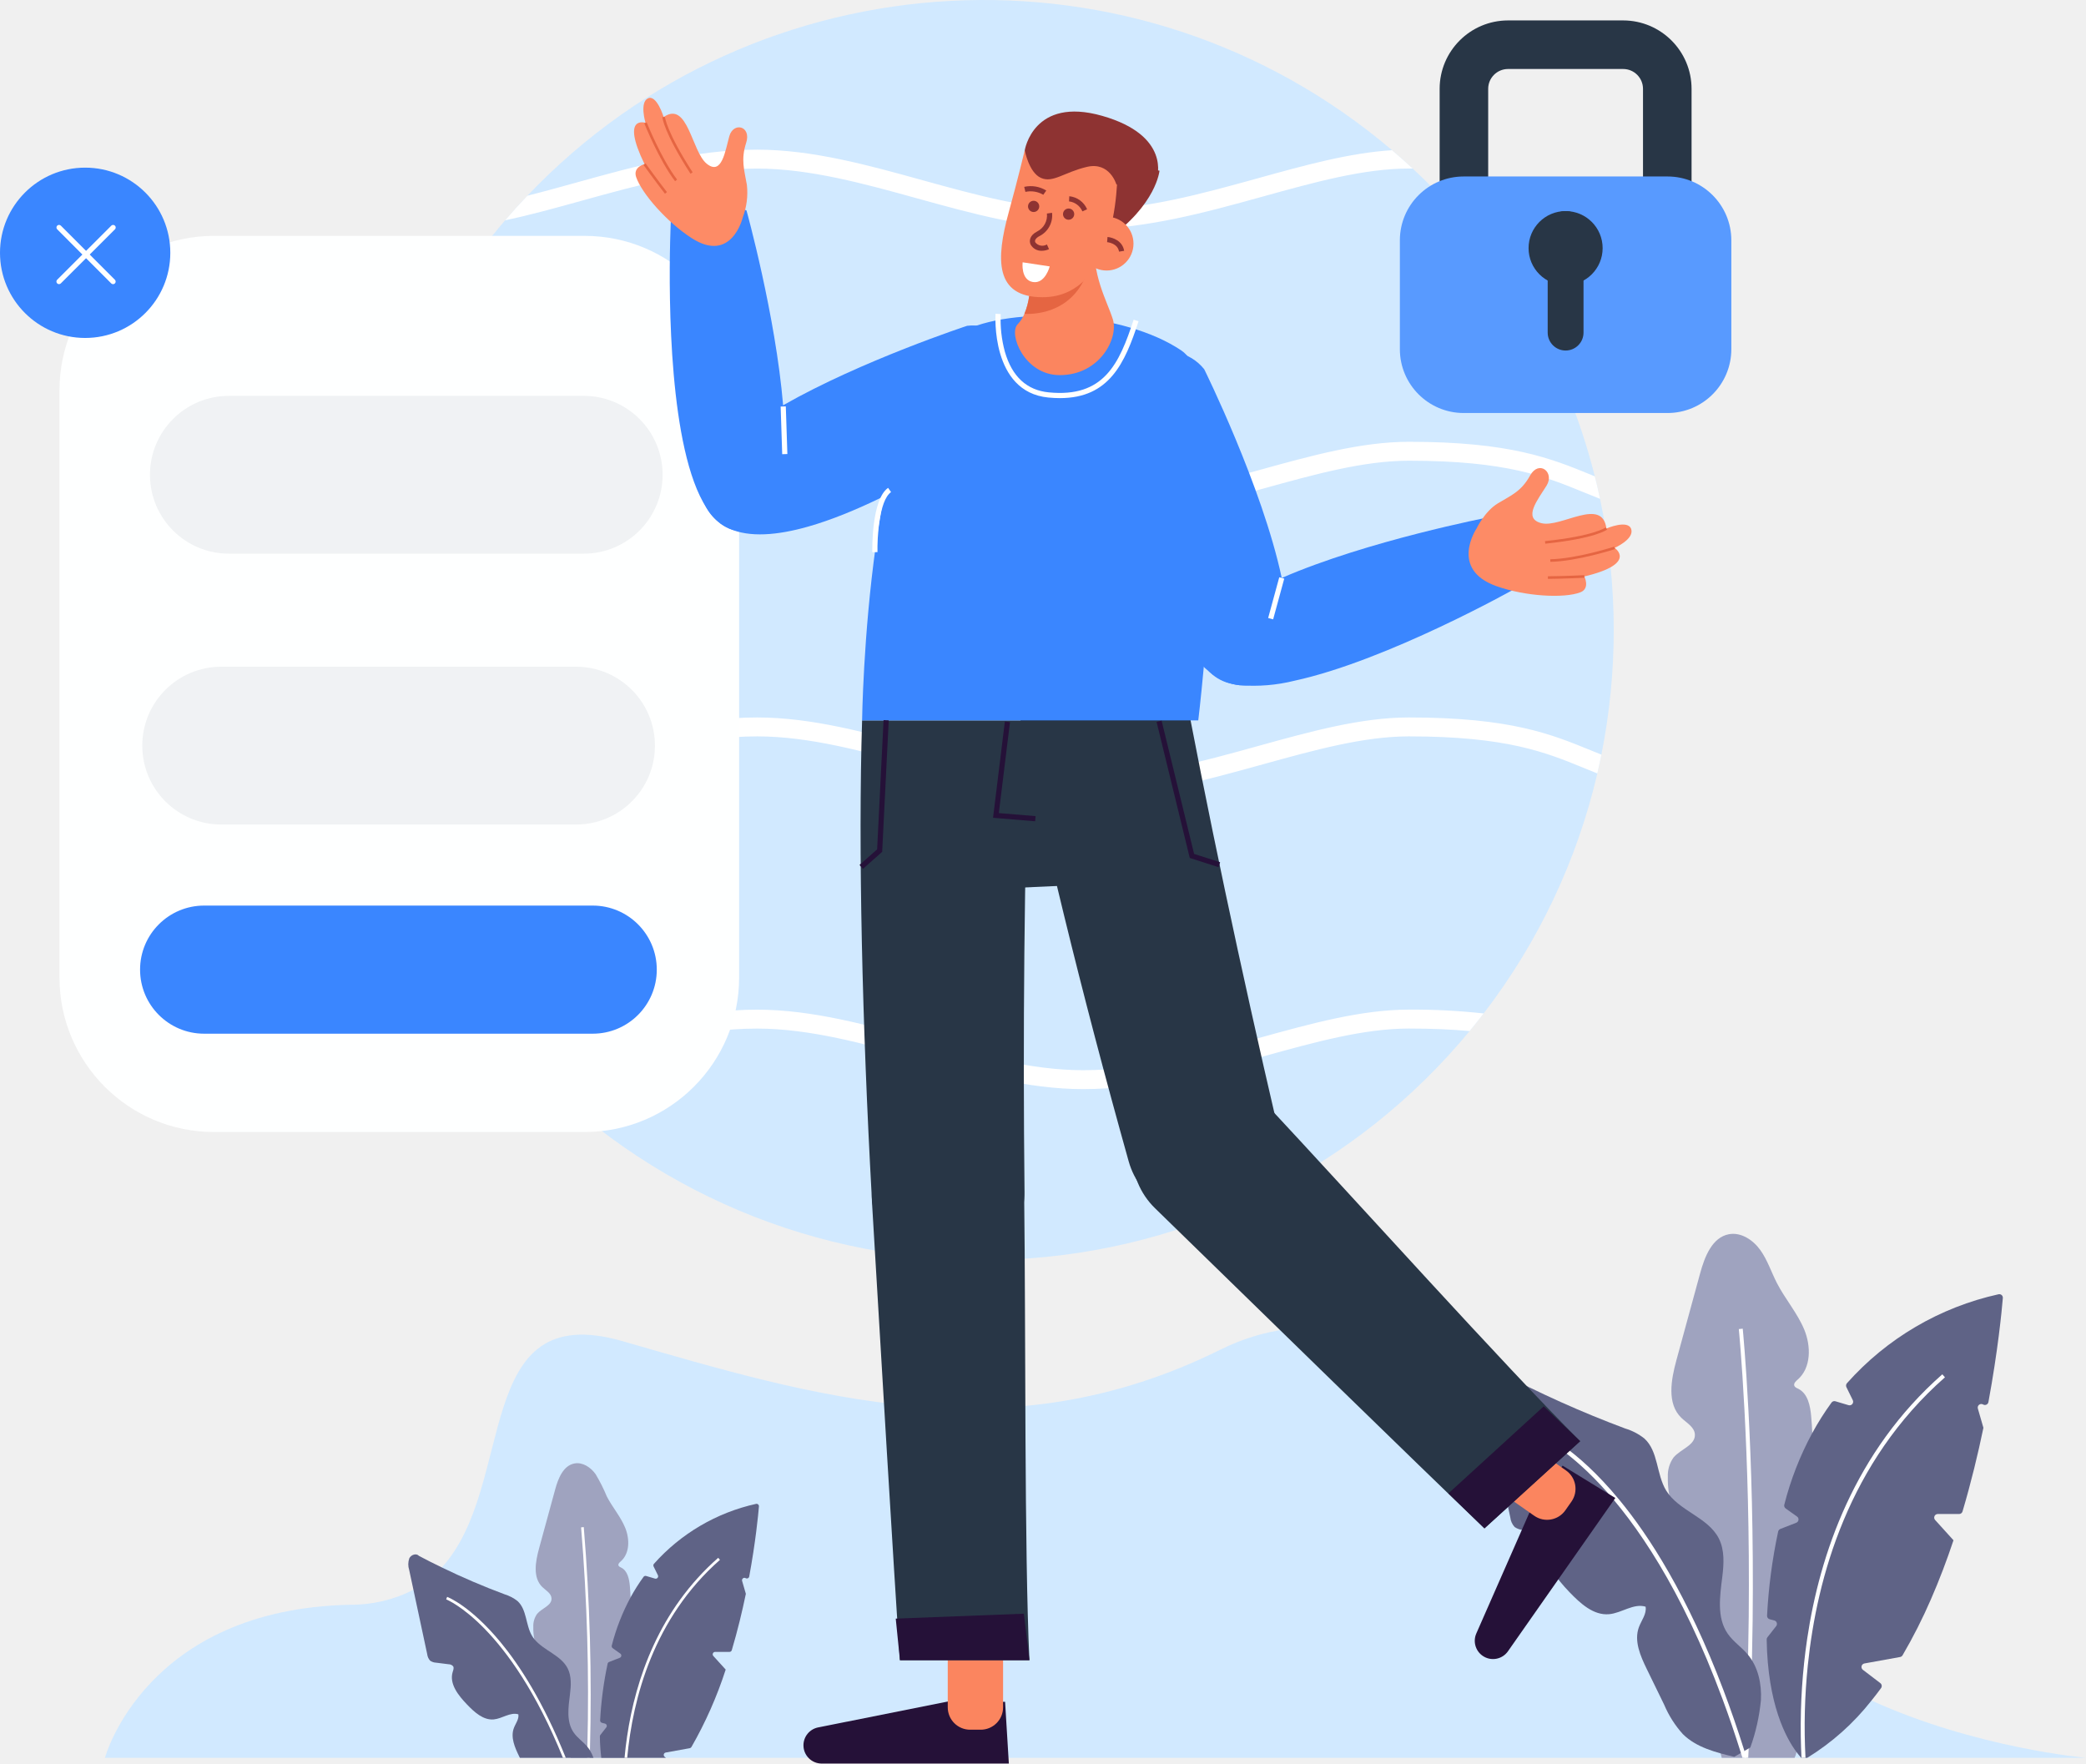
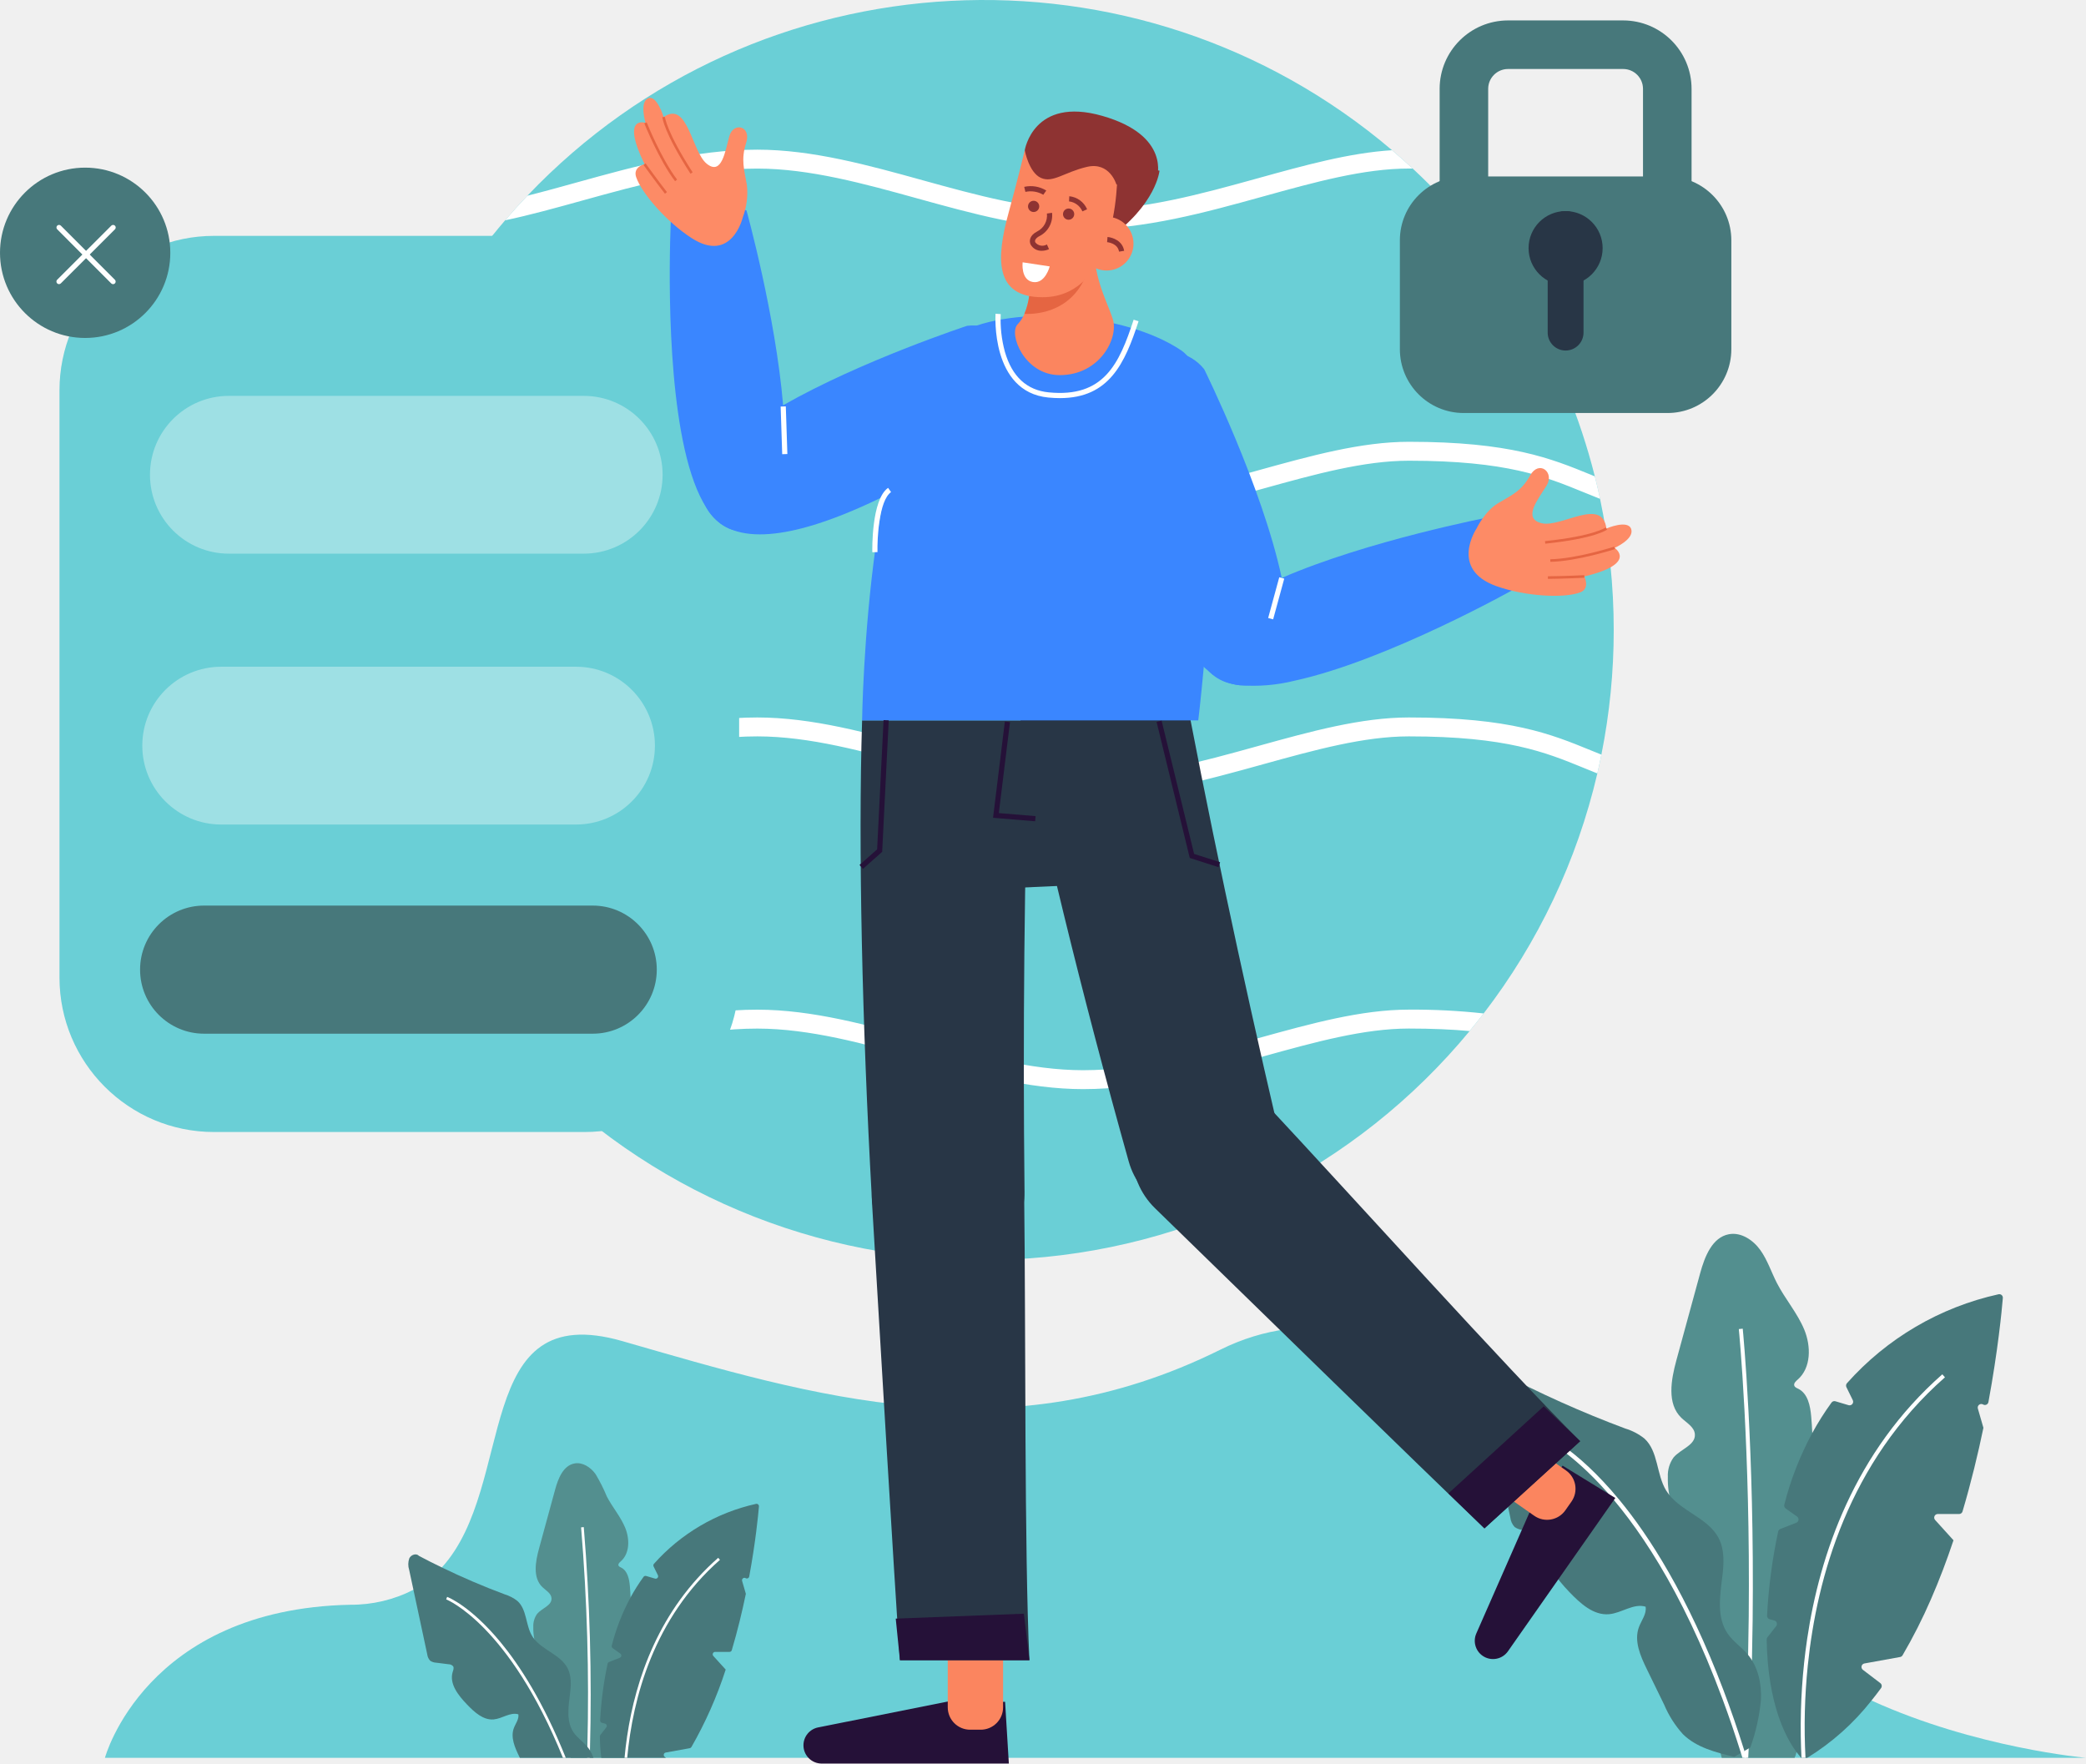
<svg xmlns="http://www.w3.org/2000/svg" width="484.45" height="409.549" viewBox="0 0 484.45 409.549">
  <defs>
-     <style>.a{fill:#d1e9ff;}.b{fill:#fff;}.c{fill:#9fa3bf;}.d{fill:#5f6386;}.e{fill:#feffff;}.f{fill:#c5cbd1;opacity:0.248;}.g{fill:#3a86ff;}.h{fill:#251138;}.i{fill:#fb855f;}.j{fill:#283646;}.k{fill:#fd8b66;}.l{fill:#e56542;}.m{fill:#8e3332;}.n{fill:#589aff;}</style>
+     <style>.a{fill:#6acfd6;}.b,.e{fill:#fff;}.c{fill:#538f8f;}.d{fill:#47787b;}.e{opacity:0.35;}.f{fill:#251138;}.g{fill:#fb855f;}.h{fill:#3a86ff;}.i{fill:#283646;}.j{fill:#fd8b66;}.k{fill:#e56542;}.l{fill:#8e3332;}.m{fill:#feffff;}</style>
  </defs>
  <g transform="translate(-0.186 -0.225)">
    <g transform="translate(82.122)">
      <path class="a" d="M292.621,146.306a146.762,146.762,0,0,1-2.865,28.938c-.29,1.468-.606,2.917-.94,4.367a145.756,145.756,0,0,1-26.407,55.74c-1.055,1.38-2.144,2.742-3.251,4.086A146.313,146.313,0,0,1,42.306,249.2c-1.2-1.2-2.355-2.417-3.5-3.656A145.976,145.976,0,0,1,5.079,184.665q-.606-2.214-1.134-4.473a147.693,147.693,0,0,1-1.67-59.738c.263-1.46.545-2.9.843-4.341A145.74,145.74,0,0,1,35.16,51.163q2.5-2.926,5.167-5.712A146.314,146.314,0,0,1,241.133,34.879q2.452,2.083,4.8,4.262a146.268,146.268,0,0,1,42.3,71.488c.44,1.722.835,3.462,1.213,5.22A147.312,147.312,0,0,1,292.621,146.306Z" transform="translate(0.213 0.225)" />
      <path class="b" d="M210.77,4.385h-.888c-10.475,0-21.82,3.146-33.822,6.477-13.463,3.726-27.382,7.584-41.838,7.584-12.751,0-25.8-3.612-38.411-7.1C83.474,7.927,70.723,4.394,58.57,4.394c-13.858,0-27.479,3.779-40.652,7.426C11.784,13.524,5.808,15.176,0,16.407q2.5-2.926,5.167-5.712c3.779-.949,7.645-2.021,11.573-3.111C30.2,3.858,44.114,0,58.57,0c12.751,0,25.8,3.612,38.411,7.109,12.338,3.41,25.089,6.942,37.242,6.942,13.858,0,27.488-3.779,40.66-7.426,10.862-3.014,21.2-5.879,31.091-6.5Q208.424,2.206,210.77,4.385Z" transform="translate(35.375 34.981)" />
      <path class="b" d="M287.17,13.252c-1.309-.509-2.592-1.037-3.884-1.564-8.761-3.585-17.821-7.294-40.511-7.294h-.009c-10.475,0-21.82,3.146-33.822,6.477-13.463,3.735-27.382,7.593-41.838,7.593-12.751,0-25.8-3.612-38.411-7.109C116.357,7.935,103.606,4.4,91.453,4.4,77.595,4.4,63.974,8.181,50.8,11.837c-12.3,3.41-23.929,6.626-35,6.626q-7.87,0-15.8-.606c.263-1.46.545-2.9.843-4.341,4.991.369,9.992.554,14.957.554,10.475,0,21.82-3.137,33.823-6.468C63.086,3.867,77,.009,91.453.009c12.751,0,25.8,3.612,38.411,7.109,12.338,3.418,25.089,6.951,37.242,6.951,13.858,0,27.488-3.779,40.66-7.434C220.069,3.225,231.7,0,242.767,0h.009c23.551,0,33.024,3.876,42.181,7.619.335.141.669.272,1,.413C286.4,9.754,286.792,11.494,287.17,13.252Z" transform="translate(2.492 102.821)" />
      <path class="b" d="M285.808,8.629c-.29,1.468-.606,2.917-.94,4.367-1.09-.439-2.17-.879-3.251-1.318-8.761-3.585-17.821-7.285-40.511-7.285H241.1c-10.475,0-21.82,3.146-33.822,6.468-13.463,3.735-27.382,7.592-41.838,7.592-12.751,0-25.8-3.612-38.411-7.109-12.338-3.418-25.089-6.951-37.242-6.951C75.925,4.4,62.3,8.173,49.132,11.828c-12.3,3.41-23.929,6.635-35,6.635-4.315,0-8.656-.141-13-.413Q.527,15.836,0,13.577c4.719.325,9.438.492,14.131.492a79.525,79.525,0,0,0,16.336-1.986c5.651-1.2,11.485-2.829,17.489-4.491C61.418,3.867,75.33.009,89.785,0c12.751,0,25.8,3.619,38.411,7.109,12.338,3.418,25.089,6.951,37.242,6.951,13.858,0,27.488-3.779,40.66-7.434C218.4,3.216,230.027,0,241.1,0h.009c23.551,0,33.024,3.867,42.181,7.61C284.13,7.953,284.965,8.3,285.808,8.629Z" transform="translate(4.161 166.84)" />
      <path class="b" d="M223.6.891c-1.055,1.38-2.144,2.742-3.251,4.086-4.042-.369-8.682-.58-14.1-.58h-.009c-10.475,0-21.82,3.146-33.822,6.476-13.463,3.726-27.382,7.584-41.838,7.593-12.751,0-25.8-3.619-38.411-7.109C79.827,7.939,67.076,4.406,54.923,4.406c-13.858,0-27.479,3.779-40.652,7.426C10.625,12.842,7.031,13.844,3.5,14.74c-1.2-1.2-2.355-2.417-3.5-3.656C4.271,10.048,8.638,8.834,13.094,7.6,26.556,3.87,40.467.012,54.923.012c12.751,0,25.8,3.612,38.411,7.109,12.338,3.418,25.089,6.951,37.242,6.951,13.858-.009,27.488-3.779,40.66-7.434,12.3-3.41,23.929-6.635,35-6.635h.009A149.976,149.976,0,0,1,223.6.891Z" transform="translate(39.022 234.686)" />
    </g>
    <path class="a" d="M460.081,99.988H0s9.325-34.56,56.994-35.551a31.57,31.57,0,0,0,14.647-3.475,25.047,25.047,0,0,0,6.6-5.186C95.721,36.591,84.986-6.921,120.2,3.222,164.76,16.058,209.318,29.877,259.051,5.2c20.414-10.134,41.338-4.3,60.787,7.669,20.914,12.864,40.109,32.823,55.111,47.669.1.1.209.2.318.309,2.256,2.238,4.43,4.358,6.486,6.3.309.3.608.582.91.864,1.319,1.237,2.593,2.411,3.812,3.494.719.637,1.419,1.247,2.1,1.819,1.929,1.628,3.948,3.157,6.04,4.594.145.1.282.2.419.291l.437.3a103.408,103.408,0,0,0,14.792,8.169C434.418,97.7,460.081,99.988,460.081,99.988Z" transform="translate(24.555 308.456)" />
    <g transform="translate(94.896 339.74)">
      <path class="c" d="M21.973,51.948a19.621,19.621,0,0,1,.146,4.621c-.109,2.256-.218,4.522-.318,6.777,0,.018,0,.027-.009.036-.082,1.683-.155,3.357-.236,5.04H8.682a9.146,9.146,0,0,0-.655-2.629c-.71-1.7-2.038-3.32-1.764-5.14.182-1.264,1.119-2.292,1.547-3.493.719-2.01-.082-4.267-1.292-6.022S3.69,47.945,2.47,46.19A13.774,13.774,0,0,1,.232,40.84,13.6,13.6,0,0,1,0,37.993a4.818,4.818,0,0,1,.9-3.02c1.1-1.31,3.467-1.92,3.33-3.639-.091-1.137-1.3-1.774-2.129-2.566-2.265-2.2-1.6-5.922-.764-8.97Q3.2,12.989,5.062,6.162C5.761,3.577,6.945.54,9.574.058c1.9-.346,3.775.91,4.894,2.483a38.659,38.659,0,0,1,2.6,5.167c1.283,2.5,3.194,4.667,4.267,7.269s1.1,5.977-1.028,7.824c-.291.255-.646.582-.528.946.091.264.391.373.637.5,1.474.737,1.865,2.638,2.01,4.285.073.873.136,1.746.164,2.62a61.589,61.589,0,0,1-.873,13.626,14.782,14.782,0,0,0-.382,4.23C21.445,50.01,21.782,50.965,21.973,51.948Z" transform="translate(29.142 0.281)" />
      <path class="b" d="M2.056,51.854c-.018.573-.027,1.146-.046,1.729H1.392c.018-.864.046-1.719.064-2.566A470.112,470.112,0,0,0,0,.064L.619,0A473.376,473.376,0,0,1,2.056,51.854Z" transform="translate(40.244 15.121)" />
      <path class="d" d="M36.943.612c-.173,2.047-.773,8.243-2.256,16.266a.554.554,0,0,1-.828.382.565.565,0,0,0-.828.637l.873,3v.009c-.855,4.112-1.919,8.551-3.266,13.082a.557.557,0,0,1-.537.4H26.764a.564.564,0,0,0-.419.937l2.875,3.166V38.5a94.519,94.519,0,0,1-7.96,17.985.573.573,0,0,1-.382.264l-5.586,1.01a.561.561,0,0,0-.236,1l.3.228H.328A47.35,47.35,0,0,1,0,54.022a.615.615,0,0,1,.118-.355L1.492,51.92a.556.556,0,0,0-.3-.882l-.71-.182a.559.559,0,0,1-.419-.564A83.721,83.721,0,0,1,1.8,37.137a.547.547,0,0,1,.346-.409l2.483-.973a.554.554,0,0,0,.118-.973L2.985,33.526a.566.566,0,0,1-.227-.592A49.121,49.121,0,0,1,7.133,21.718a44.274,44.274,0,0,1,3.011-4.758.544.544,0,0,1,.608-.2l2.065.608a.563.563,0,0,0,.664-.782l-1-2.029a.57.57,0,0,1,.073-.619A44.686,44.686,0,0,1,36.279.011a.558.558,0,0,1,.664.6Z" transform="translate(44.602 9.715)" />
      <path class="d" d="M43.014,47.246H25.921c-.054-.118-.118-.237-.173-.355-1-2.056-2.029-4.4-1.228-6.55.391-1.065,1.237-2.074,1.046-3.2-1.892-.564-3.748,1-5.713,1.183-2.438.218-4.5-1.692-6.2-3.457-2.01-2.093-4.194-4.813-3.33-7.587.137-.428.328-.91.1-1.292a1.369,1.369,0,0,0-1.046-.473c-.964-.118-1.928-.246-2.884-.365a2.606,2.606,0,0,1-1.41-.464,2.668,2.668,0,0,1-.682-1.5q-1.6-7.478-3.2-14.964C.867,6.681.539,5.153.212,3.616A4.221,4.221,0,0,1,.239.914C.63.086,1.886-.351,2.486.35,4.242,1.278,6.007,2.178,7.8,3.033Q14.936,6.5,22.381,9.274a9.164,9.164,0,0,1,2.984,1.555c2.211,2,1.865,5.595,3.411,8.142a5.3,5.3,0,0,0,.491.692c2.147,2.665,6.159,3.711,7.742,6.786.928,1.829.8,3.994.546,6.031-.373,3.02-.882,6.359.846,8.87.855,1.247,2.165,2.111,3.139,3.266.018.018.036.045.055.064a7.793,7.793,0,0,1,.6.837,8.849,8.849,0,0,1,.819,1.729Z" transform="translate(0.105 21.458)" />
      <path class="b" d="M22.161.473C6.759,14.019,1.9,32.622.619,46.45H0q.219-2.429.6-5.04c.009-.009.009-.018.009-.036C2.575,28.174,8,12.09,21.751,0Z" transform="translate(50.333 22.253)" />
      <path class="b" d="M27.774,37.38H27.11C14.609,6.5.173.646,0,.582L.218,0C.437.082,5.686,2.129,12.645,10.562,16.957,15.783,22.488,24.235,27.774,37.38Z" transform="translate(8.914 31.323)" />
    </g>
    <g transform="translate(344.303 286.513)">
      <path class="c" d="M32.621,77.119a28.888,28.888,0,0,1,.218,6.868c-.164,3.376-.318,6.741-.482,10.116v.009q-.136,2.893-.282,5.795-.191,4.148-.391,8.3a3.825,3.825,0,0,1-.637,2.356.842.842,0,0,1-.127.127c-1.228,1.2-3.984,1.146-3.884,2.847.045.891.973,1.419,1.628,2.02a5,5,0,0,1,1.228,4.794,6.415,6.415,0,0,1-.446,1.338H12.525c-.1-.337-.191-.682-.264-1.028a23.851,23.851,0,0,1-.227-7.414c.191-1.719.464-3.467.673-5.2.082-.7.155-1.392.209-2.083a17.575,17.575,0,0,0-1-8.278c-1.055-2.52-3.029-4.922-2.62-7.632.282-1.874,1.665-3.393,2.3-5.186a7.212,7.212,0,0,0,.391-2.629,12.062,12.062,0,0,0-2.312-6.3c-1.81-2.6-4.2-4.749-6.013-7.351A20.378,20.378,0,0,1,.006,56.406,7.132,7.132,0,0,1,1.335,51.93c1.646-1.956,5.149-2.866,4.949-5.4-.127-1.692-1.938-2.638-3.157-3.821C-.239,39.448.753,33.917,1.98,29.4Q4.751,19.271,7.512,9.146C8.558,5.316,10.3.794,14.216.085c2.82-.509,5.595,1.346,7.269,3.685s2.547,5.122,3.857,7.669c1.91,3.711,4.74,6.932,6.341,10.789s1.628,8.888-1.528,11.626c-.428.373-.964.864-.782,1.4.136.391.573.555.946.737,2.193,1.1,2.757,3.921,2.975,6.368.118,1.3.2,2.593.255,3.893a92.474,92.474,0,0,1-1.3,20.232,21.933,21.933,0,0,0-.573,6.286C31.848,74.244,32.348,75.663,32.621,77.119Z" transform="translate(43.214 0.245)" />
      <path class="b" d="M3.211,67.683Q3.157,72.241,3.047,77c-.155,6.57-.4,13.418-.755,20.487-.036.719-.073,1.447-.109,2.174H1.264q.041-.737.082-1.474c0-.055.009-.109.009-.155.391-7.714.646-15.165.8-22.279q.1-4.571.146-8.933C2.693,27.6.036.464,0,.091L.909,0C.946.382,3.648,27.947,3.211,67.683Z" transform="translate(59.705 22.271)" />
      <path class="d" d="M54.847.9C54.593,3.937,53.7,13.134,51.5,25.052a.83.83,0,0,1-1.237.564.831.831,0,0,0-1.219.946l1.292,4.467c-1.265,6.1-2.857,12.7-4.849,19.423a.827.827,0,0,1-.791.6H39.738a.827.827,0,0,0-.619,1.383l4.267,4.712c-1.538,4.621-3.285,9.234-5.249,13.728a121.34,121.34,0,0,1-6.577,12.982.825.825,0,0,1-.573.4l-8.288,1.5a.828.828,0,0,0-.355,1.474L26.4,90.324a.843.843,0,0,1,.164,1.156c-.719.982-1.465,1.947-2.22,2.884A56.6,56.6,0,0,1,9.416,107.673H8.088a.077.077,0,0,1,0,.064.349.349,0,0,0-.054-.064,14.89,14.89,0,0,1-1.1-1.338C4.513,103.1.237,95.281,0,80.2a.8.8,0,0,1,.173-.527l.382-.482,1.656-2.111a.837.837,0,0,0-.456-1.319L.709,75.495a.821.821,0,0,1-.619-.837A124.223,124.223,0,0,1,2.665,55.126a.856.856,0,0,1,.517-.608l3.684-1.437a.827.827,0,0,0,.182-1.447L4.419,49.769a.821.821,0,0,1-.327-.882,72.165,72.165,0,0,1,6.5-16.648,65.2,65.2,0,0,1,4.467-7.069.825.825,0,0,1,.91-.3l3.056.91A.832.832,0,0,0,20,24.616L18.52,21.6a.85.85,0,0,1,.118-.919A66.212,66.212,0,0,1,53.863.017.821.821,0,0,1,54.847.9Z" transform="translate(66.173 14.258)" />
      <path class="d" d="M58.55,90.016c-4.287-1.024-8.8-2.173-11.935-5.273a24.305,24.305,0,0,1-4.353-6.853l-4.03-8.264c-1.49-3.053-3.008-6.543-1.827-9.728.589-1.589,1.84-3.085,1.551-4.755-2.8-.846-5.557,1.483-8.473,1.747-3.628.328-6.685-2.507-9.211-5.131C17.28,48.65,14.043,44.616,15.327,40.5c.2-.631.489-1.344.149-1.91a2.007,2.007,0,0,0-1.561-.707l-4.282-.544a3.856,3.856,0,0,1-2.087-.693,3.867,3.867,0,0,1-1.009-2.219L.318,5.369A6.261,6.261,0,0,1,.353,1.359C.946.131,2.809-.521,3.7.515A250.593,250.593,0,0,0,33.231,13.771a13.313,13.313,0,0,1,4.437,2.312c3.275,2.968,2.761,8.31,5.063,12.083,2.9,4.748,9.683,6.155,12.219,11.107,1.388,2.709,1.191,5.931.818,8.953-.553,4.483-1.313,9.448,1.247,13.17,1.273,1.852,3.221,3.128,4.667,4.849,2.424,2.885,3.258,6.843,3.059,10.6a45.193,45.193,0,0,1-2.459,11Z" transform="translate(0.097 31.685)" />
      <path class="b" d="M33.5.693C11.134,20.352,3.748,47.207,1.646,67.584a138.423,138.423,0,0,0-.537,21.478H.181c-.155-3.02-.246-6.75-.127-11,.091-3.393.318-7.114.737-11.071.191-1.792.419-3.619.7-5.505v-.009C4.4,41.865,12.462,17.967,32.885,0Z" transform="translate(74.079 32.868)" />
      <path class="b" d="M48.333,75.607H47.36c-.118-.382-.228-.755-.346-1.128q-2.088-6.645-4.276-12.518C23.671,10.462.264.964,0,.864L.328,0c.318.127,8.105,3.166,18.44,15.693,6.868,8.315,15.829,22.142,24.18,44.185,1.656,4.376,3.293,9.079,4.876,14.128a.726.726,0,0,1,.045.127Z" transform="translate(13.182 46.324)" />
    </g>
    <g transform="translate(13.337 54.052)">
-       <rect class="e" width="157.841" height="208.111" rx="35.892" transform="translate(0.663 0.948)" />
-       <rect class="f" width="119.053" height="36.644" rx="18.322" transform="translate(21.679 38.104)" />
-       <rect class="f" width="119.053" height="36.644" rx="18.322" transform="translate(19.895 101.007)" />
-       <rect class="g" width="120" height="29.751" rx="14.875" transform="translate(19.379 156.475)" />
+       <rect class="a" width="157.841" height="208.111" rx="35.892" transform="translate(0.663 0.948)" />
+       <rect class="e" width="119.053" height="36.644" rx="18.322" transform="translate(21.679 38.104)" />
+       <rect class="e" width="119.053" height="36.644" rx="18.322" transform="translate(19.895 101.007)" />
+       <rect class="d" width="120" height="29.751" rx="14.875" transform="translate(19.379 156.475)" />
    </g>
-     <circle class="g" cx="19.776" cy="19.776" r="19.776" transform="translate(0.186 39.156)" />
+     <circle class="d" cx="19.776" cy="19.776" r="19.776" transform="translate(0.186 39.156)" />
    <path class="b" d="M.6,13.746a.6.6,0,0,1-.424-1.025L12.738.176a.6.6,0,1,1,.848.849L1.024,13.571a.6.6,0,0,1-.424.175Z" transform="translate(13.29 52.463)" />
    <path class="b" d="M13.147,13.762a.6.6,0,0,1-.426-.176L.175,1.024a.6.6,0,0,1,.85-.848L13.571,12.738a.6.6,0,0,1-.426,1.024Z" transform="translate(13.296 52.454)" />
    <g transform="translate(147.211 22.812)">
-       <path class="h" d="M12.9,10.437.358,38.976A4.236,4.236,0,0,0,1.806,44.15h0a4.236,4.236,0,0,0,5.9-1.039l24.935-35.6L20.395,0Z" transform="translate(195.474 317.776)" />
-       <path class="i" d="M0,0H12.85V11.614a5.194,5.194,0,0,1-5.194,5.194H5.194A5.194,5.194,0,0,1,0,11.614Z" transform="matrix(0.574, -0.819, 0.819, 0.574, 199.769, 322.749)" />
-       <path class="h" d="M33.974,0,3.407,6.1A4.236,4.236,0,0,0,0,10.259H0a4.236,4.236,0,0,0,4.236,4.236H47.7L46.826.154Z" transform="translate(39.569 372.467)" />
-       <path class="i" d="M0,0H12.85V11.614a5.194,5.194,0,0,1-5.194,5.194H5.194A5.194,5.194,0,0,1,0,11.614Z" transform="translate(73.08 362.291)" />
-       <path class="g" d="M17.828,1.605s6.762,24.376,8.5,45.237a79.5,79.5,0,0,1-.082,16.975c-1.067,7.537-3.951,12.535-9.836,12.236a7.866,7.866,0,0,1-2.608-.578s-.007-.01-.012-.006a8.977,8.977,0,0,1-2-1.149.3.3,0,0,1-.046-.035,14.164,14.164,0,0,1-3.208-3.619C6.343,67.284,4.7,62.536,3.473,57.114-1.388,35.632.274,3.567.274,3.567,7.8-3.084,17.828,1.605,17.828,1.605Z" transform="translate(8.516 24.687)" />
-       <path class="g" d="M72.827,21.507S46.149,40.694,24.878,46.721c-7.1,2.017-13.6,2.566-18.306.447,0,0-.007-.01-.012-.006a12.017,12.017,0,0,1-2-1.149.3.3,0,0,1-.046-.035A11.229,11.229,0,0,1,1.3,42.358,12.342,12.342,0,0,1,.623,41c-1.764-4.088.35-8.407,4.687-12.639A70.048,70.048,0,0,1,19.1,18.536C37.259,8.159,61.828.082,61.828.082,72.281-1.228,81.565,13.455,72.827,21.507Z" transform="translate(15.748 52.992)" />
-       <path class="g" d="M9.209,39.022a.077.077,0,0,0-.037,0c-.594-.08-1.165-.175-1.708-.3a10.146,10.146,0,0,1-5.188-2.7A8.086,8.086,0,0,1,1.07,34.382C-1.2,30.338.3,26.495,4.1,22.946c3.43-3.209,8.739-6.173,14.854-8.837C38.807,5.459,67.116,0,67.116,0s8.656,6.889,6.048,16.595c0,0-29.616,16.679-51.213,21.372A39.551,39.551,0,0,1,9.209,39.022Z" transform="translate(131.691 97.521)" />
-       <path class="g" d="M30.764,77.781a.077.077,0,0,0-.037,0,11.436,11.436,0,0,1-1.708-.3,13.93,13.93,0,0,1-5.188-2.7C20.7,72.281,17.9,68.431,15.413,63.835,4.93,44.471.015,11.859.015,11.859-.577-.01,15.968-3.856,22.509,4.407c0,0,13.48,27.228,18,48.462,1.531,7.18,2.038,13.676.65,18.2a8.484,8.484,0,0,1-4.86,5.806,11.722,11.722,0,0,1-5.539.9Z" transform="translate(110.136 58.762)" />
-       <path class="j" d="M20.319,127.267h0A17.748,17.748,0,0,1,2.59,110.514C.389,70.7-.579,29.914.354,0H39.212c-1.228,34.075-1.53,73.727-1.137,109.311a17.756,17.756,0,0,1-17.756,17.956Z" transform="translate(52.834 144.714)" />
-       <path class="j" d="M17.692,0h0A17.689,17.689,0,0,0,.031,18.742c2.052,34.315,4.977,84.467,6.5,106.469H36.6c-1.194-25.067-.832-76.459-1.217-107.743A17.688,17.688,0,0,0,17.692,0Z" transform="translate(55.446 237.748)" />
-       <path class="j" d="M47.027,128.34h0a17.748,17.748,0,0,1-20.934-12.519C15.33,77.425,5.562,37.815,0,8.407L37.938,0C44.112,33.534,52.4,72.311,60.478,106.968A17.756,17.756,0,0,1,47.027,128.34Z" transform="translate(89.007 131.299)" />
-       <path class="j" d="M5.78,4.613h0a17.689,17.689,0,0,0-.436,25.748C29.968,54.349,65.9,89.457,81.843,104.7l22.23-20.248C86.31,66.721,51.971,28.483,30.62,5.615a17.688,17.688,0,0,0-24.84-1Z" transform="translate(115.879 227.646)" />
-       <path class="g" d="M0,93.956S.994,15.088,22.742,3.862C35.209-2.574,61.012-.827,74.17,8.066c13.28,8.974,3.9,85.89,3.9,85.89Z" transform="translate(53.188 50.758)" />
-       <path class="k" d="M1.835,14.062s1.88-4.008,4.976-5.877,5.414-2.741,7.466-6.447,5.764-.8,3.838,2.331-5.7,7.655-1.144,8.737,14.082-6.174,15.035,1.226c0,0,5.057-2.173,5.768.164s-3.859,4.336-3.859,4.336,5.49,3.653-7.033,6.639c0,0,1.41,2.791-.938,3.689-3.755,1.435-12.744.957-19.5-1.447C-4.528,23.5,1.835,14.062,1.835,14.062Z" transform="translate(194.038 86.113)" />
-       <path class="l" d="M.061,3.764,0,3.167C11.359,1.987,14.05.02,14.076,0l.369.474C14.336.558,11.672,2.558.061,3.764Z" transform="translate(211.785 99.908)" />
-       <path class="l" d="M.01,3.523,0,2.923C6.095,2.821,14.761.028,14.848,0l.185.571C14.946.6,6.192,3.419.01,3.523Z" transform="translate(213.012 104.361)" />
-       <path class="l" d="M0,.859l0-.6C3.693.232,8.395,0,8.442,0l.03.6C8.424.6,3.71.832,0,.859Z" transform="translate(212.462 110.984)" />
-       <path class="k" d="M25.25,27.756a16.168,16.168,0,0,0,.96-7.521c-.618-3.56-1.437-5.894-.17-9.8s-2.969-4.951-3.924-1.5-1.729,9.192-5.24,6.357S12.489.556,6.879,4.456c0,0-1.605-5.263-3.627-4.349S2.658,5.8,2.658,5.8s-5.829-1.948-.225,9.586c0,0-2.756.66-1.935,3.035,1.314,3.8,7.119,10.436,12.869,14.14C22.712,38.582,25.25,27.756,25.25,27.756Z" transform="translate(0.224 0.139)" />
-       <path class="l" d="M6.527,13.185C.273,3.475.008.174,0,.038L.6,0C.6.033.9,3.344,7.032,12.86Z" transform="translate(6.803 4.574)" />
-       <path class="l" d="M7.148,13.66C3.45,8.825.033.307,0,.222L.557,0C.591.085,3.978,8.527,7.625,13.295Z" transform="translate(2.604 5.829)" />
-       <path class="l" d="M4.985,7.046C2.744,4.17.027.388,0,.35L.487,0c.027.038,2.737,3.81,4.97,6.677Z" transform="translate(2.413 15.352)" />
-       <path class="i" d="M10.391,31.966c-8.226,0-11.976-9.609-9.766-11.819a7.792,7.792,0,0,0,1.551-2.4h.006A16.192,16.192,0,0,0,3.3,13.571l.006-.006L18.513,0c-.821,8.638,2.875,14.7,4.216,19.018S19.746,31.966,10.391,31.966Z" transform="translate(88.697 32.561)" />
-       <path class="l" d="M13.661,2.813C9.3,11.154.254,10.326,0,10.344A16.192,16.192,0,0,0,1.117,6.171l.006-.006C1.534,5.929,17.749-5.005,13.661,2.813Z" transform="translate(90.88 39.96)" />
-       <path class="m" d="M17.058,1.65s-.654,7.883-12.116,16C-7.076,26.169,6.6,0,6.6,0Z" transform="translate(105.194 15.392)" />
-       <path class="i" d="M5.5,0S3.882,6.793,1.778,14.417c-3.007,10.9-3.264,19.712,7.839,19.712,18.647,0,17.406-30.943,17.406-30.943Z" transform="translate(85.46 12.306)" />
-       <path class="e" d="M.006,14.952C-.006,14.455-.237,2.762,3.665,0l.693.98C1.55,2.967,1.131,11.719,1.206,14.923Z" transform="translate(55.556 90.707)" />
-       <rect class="e" width="1.2" height="11.07" transform="translate(34.272 71.827) rotate(-1.871)" />
-       <rect class="e" width="9.803" height="1.2" transform="matrix(0.263, -0.965, 0.965, 0.263, 147.49, 120.931)" />
-       <path class="j" d="M0,37.381l33.567-1.526L22.887,2.288,6.866,0,0,37.381Z" transform="translate(72.826 146.944)" />
-       <path class="h" d="M9.776,23.177,0,22.362,2.746,0,3.937.147,1.343,21.269l8.533.711-.1,1.2Z" transform="translate(83.598 144.963)" />
-       <circle class="i" cx="6.246" cy="6.246" r="6.246" transform="translate(103.723 27.743)" />
-       <path class="h" d="M.8,34.533l-.8-.9,4.084-3.617L5.58,0l1.2.06L5.258,30.582.8,34.533Z" transform="translate(52.593 144.647)" />
-       <path class="h" d="M14.386,34.027,7.708,31.89,0,.284,1.166,0,8.716,30.951l6.037,1.932-.366,1.144Z" transform="translate(121.577 144.767)" />
-       <path class="h" d="M.976,10.8,0,1.144,29.752,0l1.293,10.8Z" transform="translate(61.002 352.16)" />
-       <path class="h" d="M0,20.217,8.362,28.34,30.592,8.093,22.124,0,0,20.217Z" transform="translate(189.36 304.003)" />
-       <path class="e" d="M14.969,19.6c-.856,0-1.756-.045-2.7-.138C-1.129,18.145.017.181.029,0l1.2.086A28.492,28.492,0,0,0,2.2,8.838c1.658,5.754,5.085,8.926,10.186,9.425C25.15,19.518,28.737,11.713,32.1,1.383l1.141.371C30.066,11.506,26.44,19.6,14.969,19.6Z" transform="translate(84.15 50.268)" />
-       <path class="m" d="M21.278,16.92s-1.526-5.34-6.866-4.069-7.883,3.814-10.68,2.543S0,8.985,0,8.985,1.977-3.573,18,1s12.689,14.39,12.689,14.39l-5.594,2.543Z" transform="translate(90.964 3.321)" />
-       <circle class="m" cx="1.303" cy="1.303" r="1.303" transform="translate(99.845 25.836)" />
-       <circle class="m" cx="1.303" cy="1.303" r="1.303" transform="translate(91.72 24.042)" />
-       <path class="m" d="M2.788,8.82a2.835,2.835,0,0,1-2.6-1.431C-.22,6.548-.064,5.244,1.709,4.332A4.157,4.157,0,0,0,3.963.171L5.152,0A5.362,5.362,0,0,1,2.258,5.4c-.852.438-1.223.986-.992,1.467a2.066,2.066,0,0,0,2.693.485l.494,1.095a4.051,4.051,0,0,1-1.666.373Z" transform="translate(92.147 26.83)" />
+       <path class="f" d="M12.9,10.437.358,38.976A4.236,4.236,0,0,0,1.806,44.15h0a4.236,4.236,0,0,0,5.9-1.039l24.935-35.6L20.395,0Z" transform="translate(195.474 317.776)" />
+       <path class="g" d="M0,0H12.85V11.614a5.194,5.194,0,0,1-5.194,5.194H5.194A5.194,5.194,0,0,1,0,11.614Z" transform="matrix(0.574, -0.819, 0.819, 0.574, 199.769, 322.749)" />
+       <path class="f" d="M33.974,0,3.407,6.1A4.236,4.236,0,0,0,0,10.259H0a4.236,4.236,0,0,0,4.236,4.236H47.7L46.826.154Z" transform="translate(39.569 372.467)" />
+       <path class="g" d="M0,0H12.85V11.614a5.194,5.194,0,0,1-5.194,5.194H5.194A5.194,5.194,0,0,1,0,11.614Z" transform="translate(73.08 362.291)" />
+       <path class="h" d="M17.828,1.605s6.762,24.376,8.5,45.237a79.5,79.5,0,0,1-.082,16.975c-1.067,7.537-3.951,12.535-9.836,12.236a7.866,7.866,0,0,1-2.608-.578s-.007-.01-.012-.006a8.977,8.977,0,0,1-2-1.149.3.3,0,0,1-.046-.035,14.164,14.164,0,0,1-3.208-3.619C6.343,67.284,4.7,62.536,3.473,57.114-1.388,35.632.274,3.567.274,3.567,7.8-3.084,17.828,1.605,17.828,1.605Z" transform="translate(8.516 24.687)" />
+       <path class="h" d="M72.827,21.507S46.149,40.694,24.878,46.721c-7.1,2.017-13.6,2.566-18.306.447,0,0-.007-.01-.012-.006a12.017,12.017,0,0,1-2-1.149.3.3,0,0,1-.046-.035A11.229,11.229,0,0,1,1.3,42.358,12.342,12.342,0,0,1,.623,41c-1.764-4.088.35-8.407,4.687-12.639A70.048,70.048,0,0,1,19.1,18.536C37.259,8.159,61.828.082,61.828.082,72.281-1.228,81.565,13.455,72.827,21.507Z" transform="translate(15.748 52.992)" />
+       <path class="h" d="M9.209,39.022a.077.077,0,0,0-.037,0c-.594-.08-1.165-.175-1.708-.3a10.146,10.146,0,0,1-5.188-2.7A8.086,8.086,0,0,1,1.07,34.382C-1.2,30.338.3,26.495,4.1,22.946c3.43-3.209,8.739-6.173,14.854-8.837C38.807,5.459,67.116,0,67.116,0s8.656,6.889,6.048,16.595c0,0-29.616,16.679-51.213,21.372A39.551,39.551,0,0,1,9.209,39.022Z" transform="translate(131.691 97.521)" />
+       <path class="h" d="M30.764,77.781a.077.077,0,0,0-.037,0,11.436,11.436,0,0,1-1.708-.3,13.93,13.93,0,0,1-5.188-2.7C20.7,72.281,17.9,68.431,15.413,63.835,4.93,44.471.015,11.859.015,11.859-.577-.01,15.968-3.856,22.509,4.407c0,0,13.48,27.228,18,48.462,1.531,7.18,2.038,13.676.65,18.2a8.484,8.484,0,0,1-4.86,5.806,11.722,11.722,0,0,1-5.539.9Z" transform="translate(110.136 58.762)" />
+       <path class="i" d="M20.319,127.267h0A17.748,17.748,0,0,1,2.59,110.514C.389,70.7-.579,29.914.354,0H39.212c-1.228,34.075-1.53,73.727-1.137,109.311a17.756,17.756,0,0,1-17.756,17.956Z" transform="translate(52.834 144.714)" />
+       <path class="i" d="M17.692,0h0A17.689,17.689,0,0,0,.031,18.742c2.052,34.315,4.977,84.467,6.5,106.469H36.6c-1.194-25.067-.832-76.459-1.217-107.743A17.688,17.688,0,0,0,17.692,0Z" transform="translate(55.446 237.748)" />
+       <path class="i" d="M47.027,128.34h0a17.748,17.748,0,0,1-20.934-12.519C15.33,77.425,5.562,37.815,0,8.407L37.938,0C44.112,33.534,52.4,72.311,60.478,106.968A17.756,17.756,0,0,1,47.027,128.34Z" transform="translate(89.007 131.299)" />
+       <path class="i" d="M5.78,4.613h0a17.689,17.689,0,0,0-.436,25.748C29.968,54.349,65.9,89.457,81.843,104.7l22.23-20.248C86.31,66.721,51.971,28.483,30.62,5.615a17.688,17.688,0,0,0-24.84-1Z" transform="translate(115.879 227.646)" />
+       <path class="h" d="M0,93.956S.994,15.088,22.742,3.862C35.209-2.574,61.012-.827,74.17,8.066c13.28,8.974,3.9,85.89,3.9,85.89Z" transform="translate(53.188 50.758)" />
+       <path class="j" d="M1.835,14.062s1.88-4.008,4.976-5.877,5.414-2.741,7.466-6.447,5.764-.8,3.838,2.331-5.7,7.655-1.144,8.737,14.082-6.174,15.035,1.226c0,0,5.057-2.173,5.768.164s-3.859,4.336-3.859,4.336,5.49,3.653-7.033,6.639c0,0,1.41,2.791-.938,3.689-3.755,1.435-12.744.957-19.5-1.447C-4.528,23.5,1.835,14.062,1.835,14.062Z" transform="translate(194.038 86.113)" />
+       <path class="k" d="M.061,3.764,0,3.167C11.359,1.987,14.05.02,14.076,0l.369.474C14.336.558,11.672,2.558.061,3.764Z" transform="translate(211.785 99.908)" />
+       <path class="k" d="M.01,3.523,0,2.923C6.095,2.821,14.761.028,14.848,0l.185.571C14.946.6,6.192,3.419.01,3.523Z" transform="translate(213.012 104.361)" />
+       <path class="k" d="M0,.859l0-.6C3.693.232,8.395,0,8.442,0l.03.6C8.424.6,3.71.832,0,.859Z" transform="translate(212.462 110.984)" />
+       <path class="j" d="M25.25,27.756a16.168,16.168,0,0,0,.96-7.521c-.618-3.56-1.437-5.894-.17-9.8s-2.969-4.951-3.924-1.5-1.729,9.192-5.24,6.357S12.489.556,6.879,4.456c0,0-1.605-5.263-3.627-4.349S2.658,5.8,2.658,5.8s-5.829-1.948-.225,9.586c0,0-2.756.66-1.935,3.035,1.314,3.8,7.119,10.436,12.869,14.14C22.712,38.582,25.25,27.756,25.25,27.756Z" transform="translate(0.224 0.139)" />
+       <path class="k" d="M6.527,13.185C.273,3.475.008.174,0,.038L.6,0C.6.033.9,3.344,7.032,12.86Z" transform="translate(6.803 4.574)" />
+       <path class="k" d="M7.148,13.66C3.45,8.825.033.307,0,.222L.557,0C.591.085,3.978,8.527,7.625,13.295Z" transform="translate(2.604 5.829)" />
+       <path class="k" d="M4.985,7.046C2.744,4.17.027.388,0,.35L.487,0c.027.038,2.737,3.81,4.97,6.677Z" transform="translate(2.413 15.352)" />
+       <path class="g" d="M10.391,31.966c-8.226,0-11.976-9.609-9.766-11.819a7.792,7.792,0,0,0,1.551-2.4h.006A16.192,16.192,0,0,0,3.3,13.571l.006-.006L18.513,0c-.821,8.638,2.875,14.7,4.216,19.018S19.746,31.966,10.391,31.966Z" transform="translate(88.697 32.561)" />
+       <path class="k" d="M13.661,2.813C9.3,11.154.254,10.326,0,10.344A16.192,16.192,0,0,0,1.117,6.171l.006-.006C1.534,5.929,17.749-5.005,13.661,2.813Z" transform="translate(90.88 39.96)" />
+       <path class="l" d="M17.058,1.65s-.654,7.883-12.116,16C-7.076,26.169,6.6,0,6.6,0Z" transform="translate(105.194 15.392)" />
+       <path class="g" d="M5.5,0S3.882,6.793,1.778,14.417c-3.007,10.9-3.264,19.712,7.839,19.712,18.647,0,17.406-30.943,17.406-30.943Z" transform="translate(85.46 12.306)" />
+       <path class="m" d="M.006,14.952C-.006,14.455-.237,2.762,3.665,0l.693.98C1.55,2.967,1.131,11.719,1.206,14.923Z" transform="translate(55.556 90.707)" />
+       <rect class="m" width="1.2" height="11.07" transform="translate(34.272 71.827) rotate(-1.871)" />
+       <rect class="m" width="9.803" height="1.2" transform="matrix(0.263, -0.965, 0.965, 0.263, 147.49, 120.931)" />
+       <path class="i" d="M0,37.381l33.567-1.526L22.887,2.288,6.866,0,0,37.381Z" transform="translate(72.826 146.944)" />
+       <path class="f" d="M9.776,23.177,0,22.362,2.746,0,3.937.147,1.343,21.269l8.533.711-.1,1.2Z" transform="translate(83.598 144.963)" />
+       <circle class="g" cx="6.246" cy="6.246" r="6.246" transform="translate(103.723 27.743)" />
+       <path class="f" d="M.8,34.533l-.8-.9,4.084-3.617L5.58,0l1.2.06L5.258,30.582.8,34.533Z" transform="translate(52.593 144.647)" />
+       <path class="f" d="M14.386,34.027,7.708,31.89,0,.284,1.166,0,8.716,30.951l6.037,1.932-.366,1.144Z" transform="translate(121.577 144.767)" />
+       <path class="f" d="M.976,10.8,0,1.144,29.752,0l1.293,10.8Z" transform="translate(61.002 352.16)" />
+       <path class="f" d="M0,20.217,8.362,28.34,30.592,8.093,22.124,0,0,20.217Z" transform="translate(189.36 304.003)" />
+       <path class="m" d="M14.969,19.6c-.856,0-1.756-.045-2.7-.138C-1.129,18.145.017.181.029,0l1.2.086A28.492,28.492,0,0,0,2.2,8.838c1.658,5.754,5.085,8.926,10.186,9.425C25.15,19.518,28.737,11.713,32.1,1.383l1.141.371C30.066,11.506,26.44,19.6,14.969,19.6Z" transform="translate(84.15 50.268)" />
+       <path class="l" d="M21.278,16.92s-1.526-5.34-6.866-4.069-7.883,3.814-10.68,2.543S0,8.985,0,8.985,1.977-3.573,18,1s12.689,14.39,12.689,14.39l-5.594,2.543Z" transform="translate(90.964 3.321)" />
+       <circle class="l" cx="1.303" cy="1.303" r="1.303" transform="translate(99.845 25.836)" />
+       <circle class="l" cx="1.303" cy="1.303" r="1.303" transform="translate(91.72 24.042)" />
+       <path class="l" d="M2.788,8.82a2.835,2.835,0,0,1-2.6-1.431C-.22,6.548-.064,5.244,1.709,4.332A4.157,4.157,0,0,0,3.963.171L5.152,0A5.362,5.362,0,0,1,2.258,5.4c-.852.438-1.223.986-.992,1.467a2.066,2.066,0,0,0,2.693.485l.494,1.095a4.051,4.051,0,0,1-1.666.373Z" transform="translate(92.147 26.83)" />
      <path class="b" d="M.03,0,6.324.954s-1.049,4.1-3.91,3.624S.03,0,.03,0Z" transform="translate(90.438 38.328)" />
-       <path class="m" d="M3.107,3.515A3.875,3.875,0,0,0,0,1.2L.061,0A5.053,5.053,0,0,1,4.2,3.023Z" transform="translate(101.244 22.983)" />
-       <path class="m" d="M4.432,2A5.811,5.811,0,0,0,.276,1.329L0,.162a6.929,6.929,0,0,1,5.127.857Z" transform="translate(90.837 20.642)" />
-       <path class="m" d="M2.768,3.4C2.464,1.411.025,1.2,0,1.2L.093,0c1.178.091,3.5.882,3.86,3.214Z" transform="translate(110.089 32.448)" />
+       <path class="l" d="M3.107,3.515A3.875,3.875,0,0,0,0,1.2L.061,0A5.053,5.053,0,0,1,4.2,3.023Z" transform="translate(101.244 22.983)" />
+       <path class="l" d="M4.432,2A5.811,5.811,0,0,0,.276,1.329L0,.162a6.929,6.929,0,0,1,5.127.857Z" transform="translate(90.837 20.642)" />
+       <path class="l" d="M2.768,3.4C2.464,1.411.025,1.2,0,1.2L.093,0c1.178.091,3.5.882,3.86,3.214Z" transform="translate(110.089 32.448)" />
    </g>
    <g transform="translate(325.141 4.866)">
-       <path class="j" d="M11.274,41.927V15.879a4.61,4.61,0,0,1,4.6-4.6H42.628a4.61,4.61,0,0,1,4.6,4.6V41.927H58.507V15.879A15.9,15.9,0,0,0,42.628,0H15.879A15.9,15.9,0,0,0,0,15.879V41.927Z" transform="translate(9.385 0.103)" />
+       <path class="d" d="M11.274,41.927V15.879a4.61,4.61,0,0,1,4.6-4.6H42.628a4.61,4.61,0,0,1,4.6,4.6V41.927H58.507V15.879A15.9,15.9,0,0,0,42.628,0H15.879A15.9,15.9,0,0,0,0,15.879V41.927Z" transform="translate(9.385 0.103)" />
      <g transform="translate(0 36.194)">
-         <rect class="n" width="76.979" height="54.932" rx="14.827" transform="translate(0.149 0.147)" />
-         <rect class="j" width="8.322" height="32.382" rx="4.161" transform="translate(34.478 8.185)" />
-         <circle class="j" cx="8.601" cy="8.601" r="8.601" transform="translate(30.037 8.185)" />
+         <rect class="d" width="76.979" height="54.932" rx="14.827" transform="translate(0.149 0.147)" />
+         <rect class="i" width="8.322" height="32.382" rx="4.161" transform="translate(34.478 8.185)" />
+         <circle class="i" cx="8.601" cy="8.601" r="8.601" transform="translate(30.037 8.185)" />
      </g>
    </g>
  </g>
</svg>
